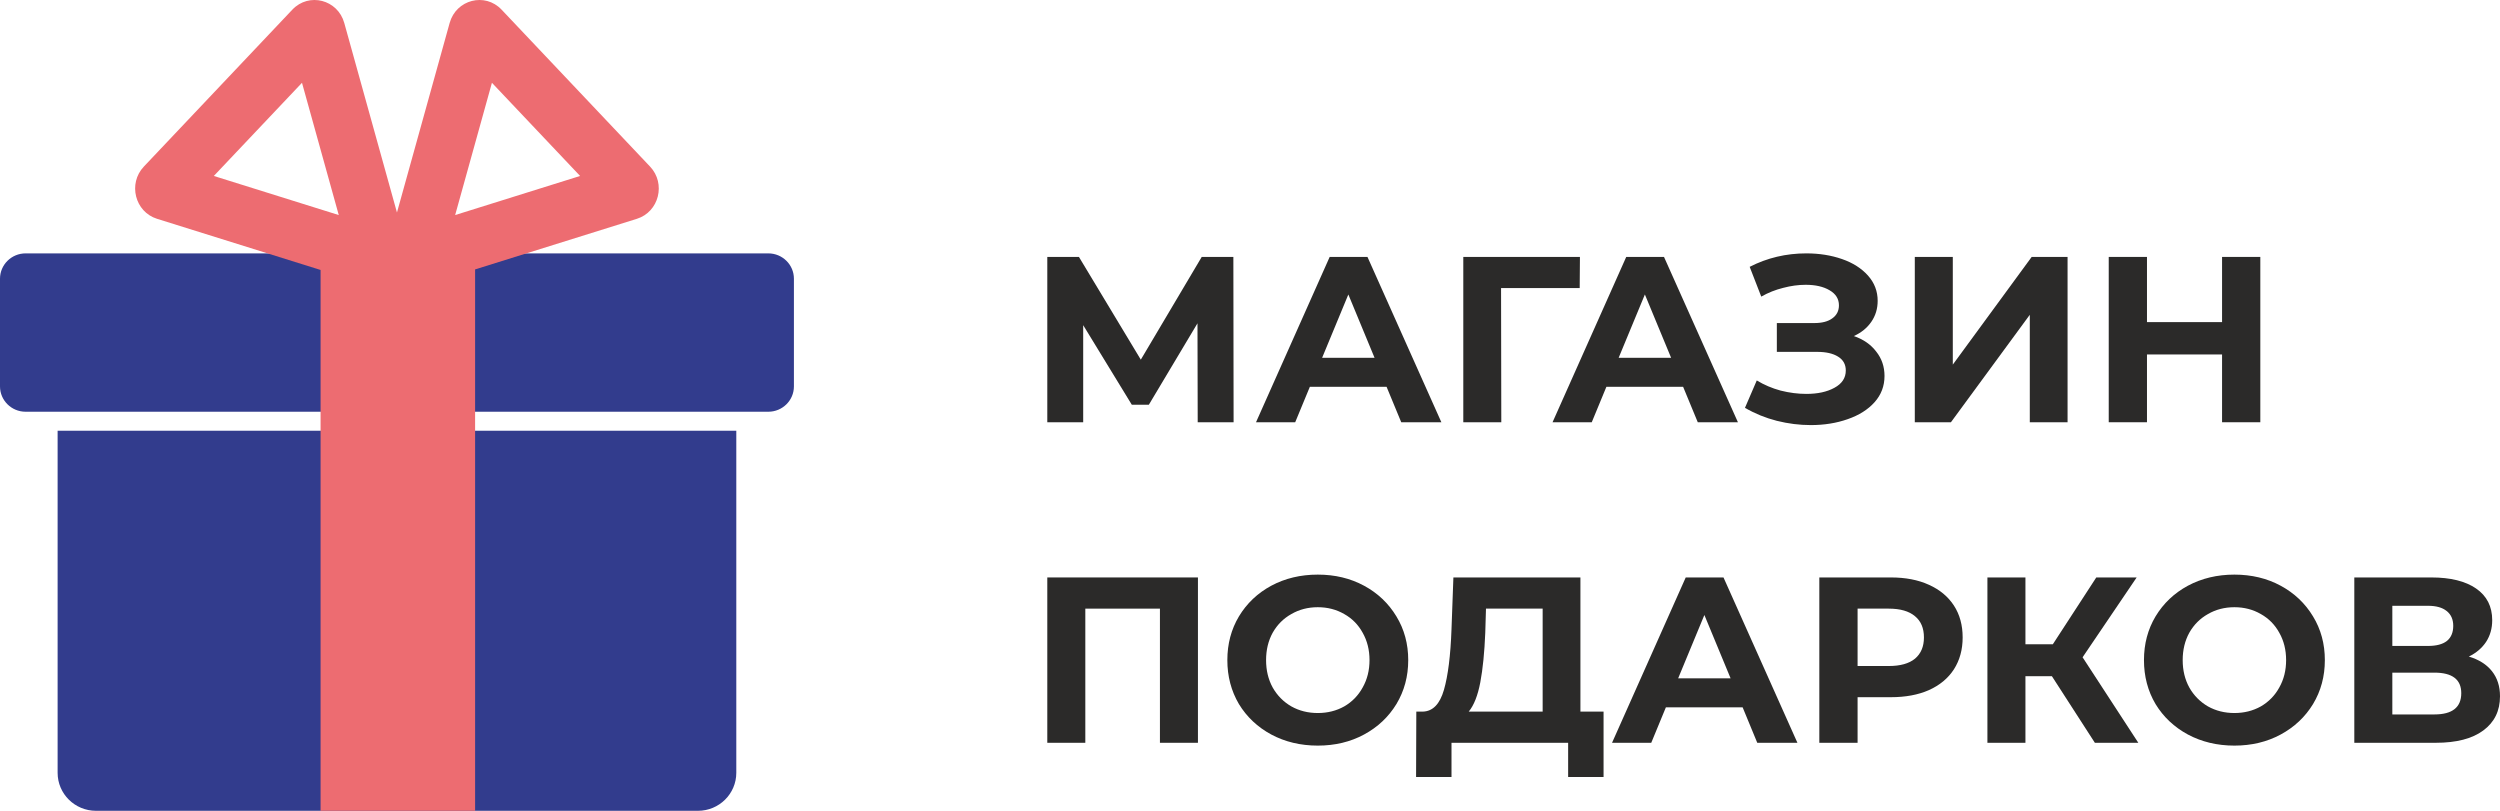
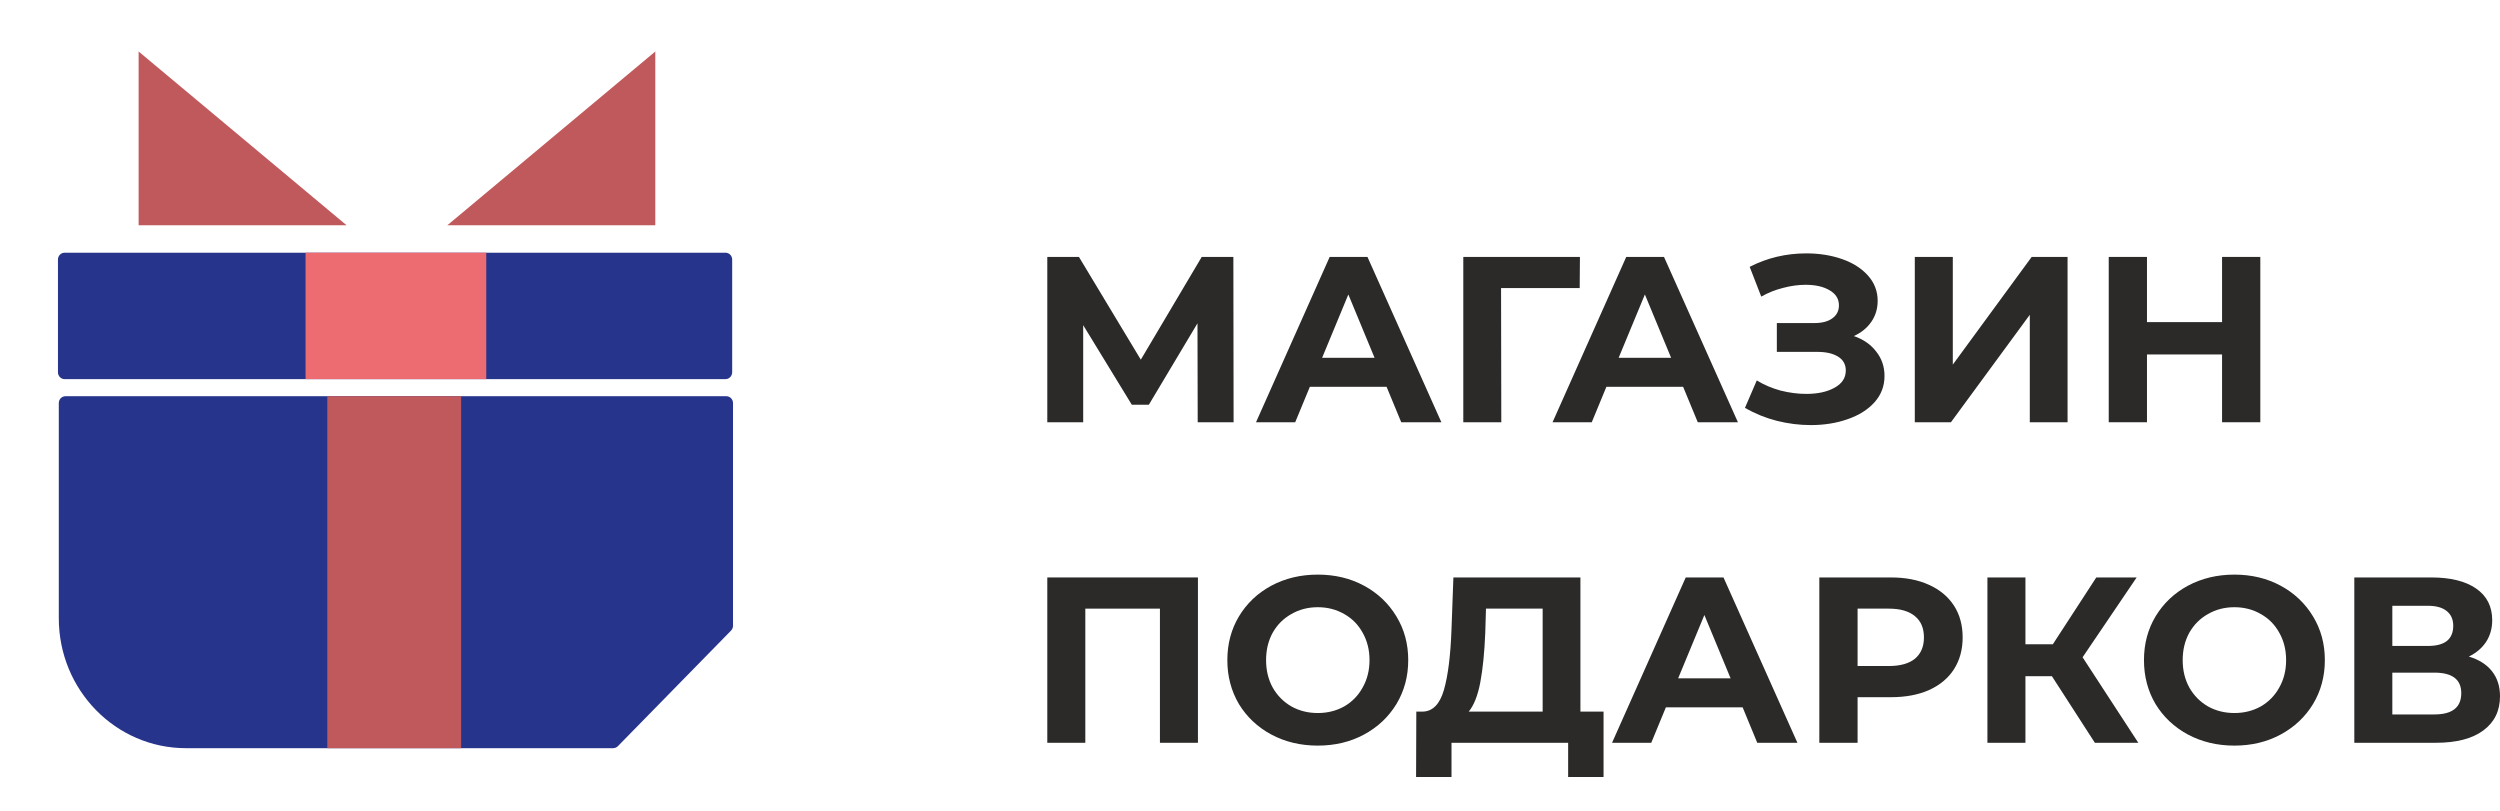
<svg xmlns="http://www.w3.org/2000/svg" width="148" height="48" viewBox="0 0 148 48" fill="none">
  <path d="M70.904 24.997L70.891 19.139L68.011 23.962H67.004L64.125 19.25V24.997H62V15.21H63.873L67.536 21.292L71.142 15.21H73.015L73.029 24.997H70.904Z" fill="#2B2A29" />
  <path d="M82.086 22.9H77.543L76.676 24.997H74.356L78.717 15.21H80.954L85.329 24.997H82.953L82.086 22.9ZM81.373 21.18L79.822 17.433L78.27 21.18H81.373Z" fill="#2B2A29" />
  <path d="M93.518 17.055H88.863L88.877 24.997H86.627V15.21H93.532L93.518 17.055Z" fill="#2B2A29" />
  <path d="M99.641 22.9H95.098L94.232 24.997H91.911L96.273 15.21H98.509L102.885 24.997H100.508L99.641 22.9ZM98.929 21.18L97.377 17.433L95.825 21.18H98.929Z" fill="#2B2A29" />
  <path d="M109.746 19.894C110.314 20.089 110.757 20.397 111.074 20.817C111.4 21.227 111.563 21.707 111.563 22.257C111.563 22.853 111.367 23.37 110.976 23.809C110.585 24.247 110.053 24.582 109.382 24.815C108.721 25.048 107.994 25.165 107.202 25.165C106.531 25.165 105.86 25.081 105.189 24.913C104.527 24.745 103.898 24.489 103.302 24.144L104.001 22.522C104.429 22.783 104.9 22.984 105.412 23.123C105.934 23.254 106.442 23.319 106.936 23.319C107.607 23.319 108.162 23.198 108.6 22.956C109.047 22.713 109.271 22.373 109.271 21.935C109.271 21.572 109.117 21.297 108.809 21.11C108.511 20.924 108.101 20.831 107.579 20.831H105.189V19.125H107.411C107.868 19.125 108.222 19.032 108.474 18.845C108.735 18.659 108.865 18.402 108.865 18.076C108.865 17.694 108.679 17.396 108.306 17.181C107.943 16.967 107.472 16.86 106.894 16.86C106.465 16.86 106.023 16.92 105.566 17.041C105.11 17.153 104.676 17.326 104.266 17.559L103.581 15.797C104.616 15.266 105.734 15 106.936 15C107.7 15 108.404 15.112 109.047 15.336C109.69 15.559 110.202 15.886 110.585 16.314C110.967 16.743 111.158 17.242 111.158 17.81C111.158 18.276 111.032 18.691 110.78 19.055C110.529 19.418 110.184 19.698 109.746 19.894Z" fill="#2B2A29" />
  <path d="M113.356 15.21H115.606V21.585L120.275 15.21H122.4V24.997H120.164V18.635L115.495 24.997H113.356V15.21Z" fill="#2B2A29" />
  <path d="M133.811 15.21V24.997H131.546V20.984H127.101V24.997H124.837V15.21H127.101V19.069H131.546V15.21H133.811Z" fill="#2B2A29" />
  <path d="M70.918 34.185V43.973H68.668V36.031H64.251V43.973H62V34.185H70.918Z" fill="#2B2A29" />
  <path d="M78.013 44.14C76.997 44.14 76.079 43.921 75.259 43.483C74.448 43.045 73.81 42.444 73.344 41.68C72.888 40.906 72.659 40.039 72.659 39.079C72.659 38.119 72.888 37.257 73.344 36.492C73.81 35.719 74.448 35.113 75.259 34.675C76.079 34.236 76.997 34.017 78.013 34.017C79.029 34.017 79.942 34.236 80.753 34.675C81.564 35.113 82.202 35.719 82.668 36.492C83.134 37.257 83.367 38.119 83.367 39.079C83.367 40.039 83.134 40.906 82.668 41.68C82.202 42.444 81.564 43.045 80.753 43.483C79.942 43.921 79.029 44.14 78.013 44.14ZM78.013 42.211C78.591 42.211 79.113 42.08 79.579 41.819C80.045 41.549 80.408 41.176 80.669 40.701C80.939 40.225 81.075 39.685 81.075 39.079C81.075 38.473 80.939 37.932 80.669 37.457C80.408 36.982 80.045 36.613 79.579 36.352C79.113 36.082 78.591 35.947 78.013 35.947C77.435 35.947 76.913 36.082 76.448 36.352C75.981 36.613 75.613 36.982 75.343 37.457C75.082 37.932 74.952 38.473 74.952 39.079C74.952 39.685 75.082 40.225 75.343 40.701C75.613 41.176 75.981 41.549 76.448 41.819C76.913 42.08 77.435 42.211 78.013 42.211Z" fill="#2B2A29" />
  <path d="M94.931 42.127V46H92.834V43.973H85.929V46H83.832L83.846 42.127H84.237C84.825 42.108 85.239 41.68 85.481 40.841C85.724 40.002 85.873 38.804 85.929 37.247L86.041 34.185H93.561V42.127H94.931ZM87.928 37.457C87.881 38.622 87.783 39.601 87.634 40.393C87.485 41.176 87.257 41.754 86.949 42.127H91.325V36.031H87.97L87.928 37.457Z" fill="#2B2A29" />
  <path d="M103.164 41.875H98.62L97.754 43.973H95.433L99.795 34.185H102.031L106.407 43.973H104.03L103.164 41.875ZM102.451 40.156L100.899 36.408L99.347 40.156H102.451Z" fill="#2B2A29" />
  <path d="M111.94 34.185C112.807 34.185 113.557 34.33 114.19 34.619C114.833 34.908 115.327 35.318 115.672 35.849C116.017 36.38 116.189 37.01 116.189 37.737C116.189 38.454 116.017 39.084 115.672 39.624C115.327 40.156 114.833 40.566 114.19 40.855C113.557 41.134 112.807 41.274 111.94 41.274H109.969V43.973H107.704V34.185H111.94ZM111.814 39.428C112.494 39.428 113.012 39.284 113.366 38.995C113.72 38.697 113.897 38.277 113.897 37.737C113.897 37.187 113.72 36.767 113.366 36.478C113.012 36.18 112.494 36.031 111.814 36.031H109.969V39.428H111.814Z" fill="#2B2A29" />
  <path d="M121.472 40.03H119.906V43.973H117.655V34.185H119.906V38.142H121.527L124.1 34.185H126.49L123.289 38.911L126.588 43.973H124.016L121.472 40.03Z" fill="#2B2A29" />
  <path d="M132.277 44.14C131.261 44.14 130.343 43.921 129.523 43.483C128.712 43.045 128.074 42.444 127.608 41.68C127.151 40.906 126.923 40.039 126.923 39.079C126.923 38.119 127.151 37.257 127.608 36.492C128.074 35.719 128.712 35.113 129.523 34.675C130.343 34.236 131.261 34.017 132.277 34.017C133.292 34.017 134.206 34.236 135.016 34.675C135.827 35.113 136.466 35.719 136.932 36.492C137.398 37.257 137.631 38.119 137.631 39.079C137.631 40.039 137.398 40.906 136.932 41.68C136.466 42.444 135.827 43.045 135.016 43.483C134.206 43.921 133.292 44.14 132.277 44.14ZM132.277 42.211C132.854 42.211 133.376 42.08 133.842 41.819C134.308 41.549 134.672 41.176 134.933 40.701C135.203 40.225 135.338 39.685 135.338 39.079C135.338 38.473 135.203 37.932 134.933 37.457C134.672 36.982 134.308 36.613 133.842 36.352C133.376 36.082 132.854 35.947 132.277 35.947C131.699 35.947 131.177 36.082 130.711 36.352C130.245 36.613 129.877 36.982 129.607 37.457C129.346 37.932 129.215 38.473 129.215 39.079C129.215 39.685 129.346 40.225 129.607 40.701C129.877 41.176 130.245 41.549 130.711 41.819C131.177 42.08 131.699 42.211 132.277 42.211Z" fill="#2B2A29" />
  <path d="M146.155 38.869C146.751 39.046 147.208 39.335 147.525 39.736C147.842 40.137 148 40.631 148 41.218C148 42.085 147.669 42.761 147.007 43.246C146.355 43.73 145.419 43.973 144.198 43.973H139.375V34.185H143.932C145.069 34.185 145.954 34.404 146.588 34.842C147.222 35.281 147.539 35.905 147.539 36.716C147.539 37.201 147.418 37.63 147.175 38.002C146.933 38.366 146.593 38.655 146.155 38.869ZM141.626 38.24H143.736C144.23 38.24 144.603 38.142 144.855 37.946C145.106 37.741 145.232 37.443 145.232 37.051C145.232 36.669 145.102 36.376 144.841 36.171C144.589 35.966 144.221 35.863 143.736 35.863H141.626V38.24ZM144.114 42.295C145.176 42.295 145.707 41.875 145.707 41.036C145.707 40.225 145.176 39.82 144.114 39.82H141.626V42.295H144.114Z" fill="#2B2A29" />
-   <path d="M45.484 24.375C46.321 24.375 47 23.703 47 22.875V16.5C47 15.672 46.321 15 45.484 15L1.516 15C0.679 15 -7.69059e-07 15.672 0 16.5V22.875C0 23.703 0.679 24.375 1.516 24.375L45.484 24.375Z" fill="#323C8D" />
-   <path d="M43.589 25.5H3.411V45.75C3.411 46.993 4.429 48 5.685 48H41.315C42.571 48 43.589 46.993 43.589 45.75V25.5Z" fill="#323C8D" />
-   <path fill-rule="evenodd" clip-rule="evenodd" d="M17.307 0.571C18.287 -0.465 19.996 -0.026 20.381 1.361L23.5 12.58L26.619 1.361C27.004 -0.026 28.713 -0.465 29.693 0.571L38.484 9.862C39.435 10.867 39.012 12.544 37.705 12.953L28.126 15.949V48H18.978V15.982L9.296 12.953C7.988 12.544 7.565 10.867 8.516 9.862L17.307 0.571ZM17.878 4.901L12.658 10.417L20.055 12.731L17.878 4.901ZM29.122 4.901L34.342 10.417L26.945 12.731L29.122 4.901Z" fill="#ED6C71" />
+   <path d="M42.998 23.456H3.877C3.658 23.456 3.481 23.637 3.481 23.861V36.605C3.481 40.851 6.851 44.292 11.008 44.292H36.297C36.402 44.292 36.503 44.25 36.578 44.174L43.278 37.331C43.353 37.255 43.394 37.152 43.394 37.045V23.861C43.394 23.637 43.217 23.456 42.998 23.456Z" fill="#27348B" />
+   <path d="M42.949 14.96H3.827C3.608 14.96 3.431 15.141 3.431 15.364V22.04C3.431 22.263 3.608 22.445 3.827 22.445H42.949C43.167 22.445 43.345 22.263 43.345 22.04V15.364C43.345 15.141 43.167 14.96 42.949 14.96Z" fill="#27348B" />
+   <path d="M28.786 14.96H18.089V22.445H28.786V14.96Z" fill="#ED6C71" />
+   <path d="M27.3 23.456H19.377V44.293H27.3V23.456Z" fill="#C0595C" />
+   <path d="M26.484 13.334L38.794 3.048V13.334H26.484Z" fill="#C0595C" />
+   <path d="M20.516 13.334L8.206 3.048V13.334H20.516Z" fill="#C0595C" />
</svg>
